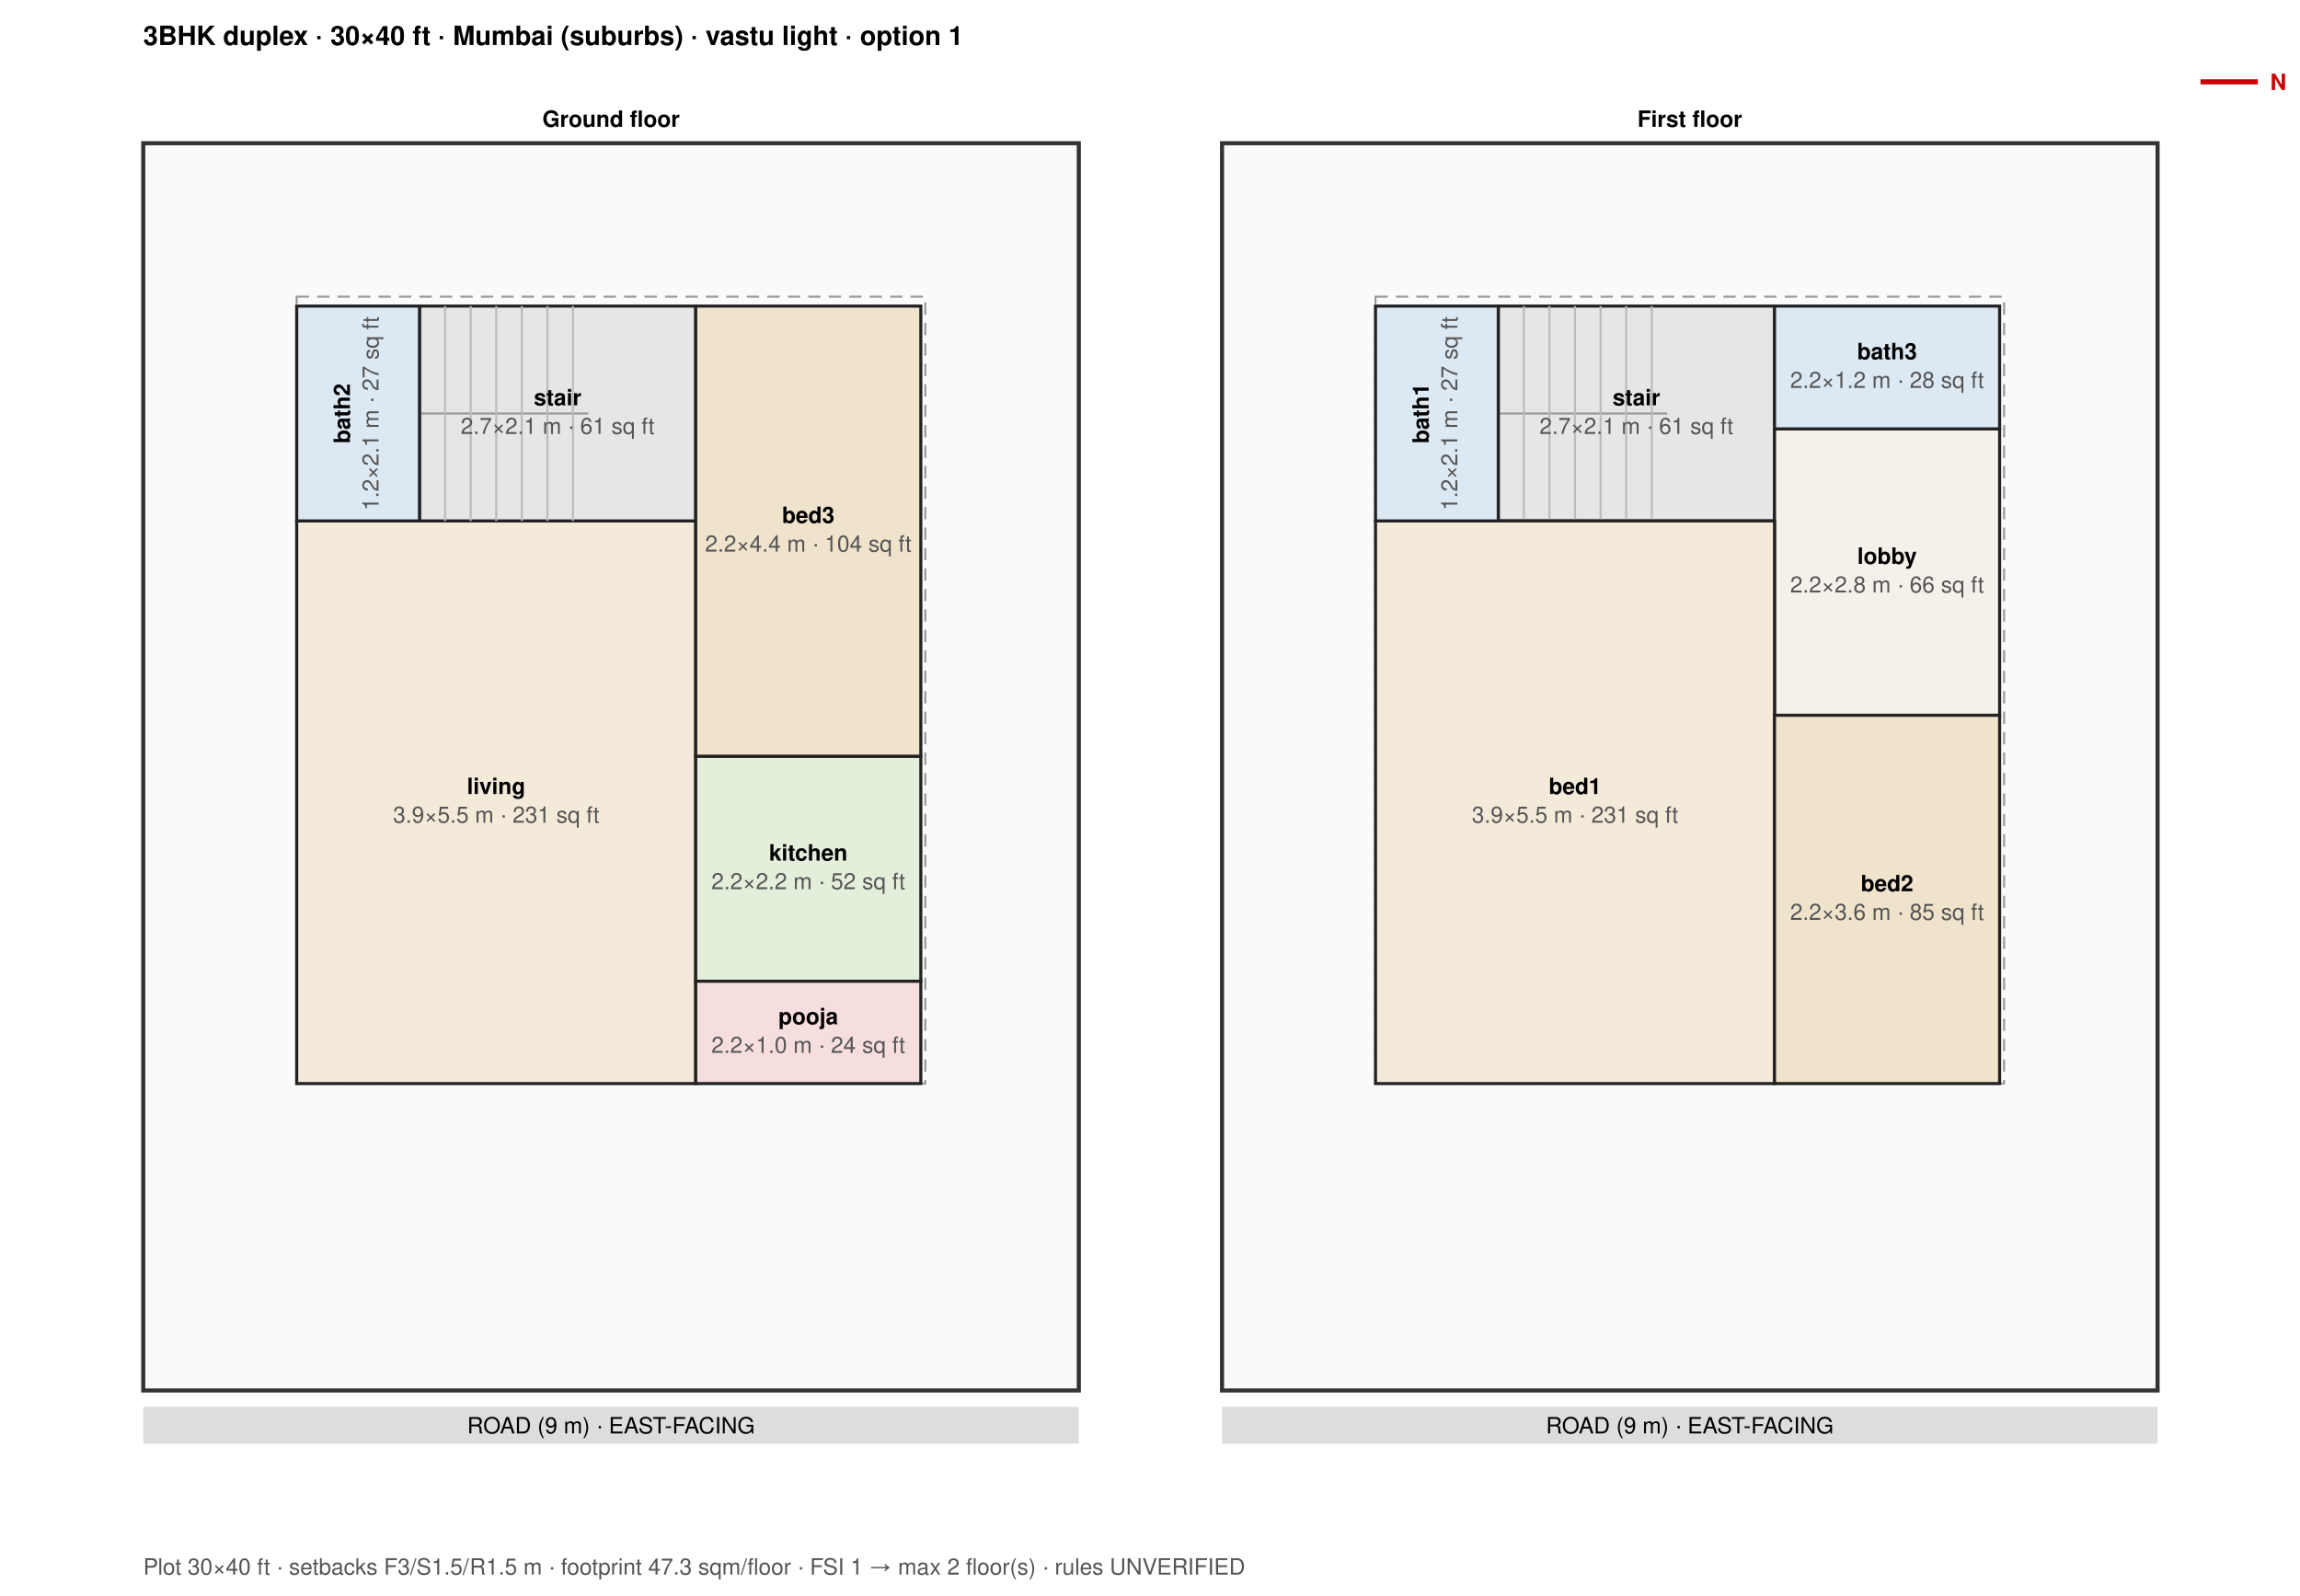
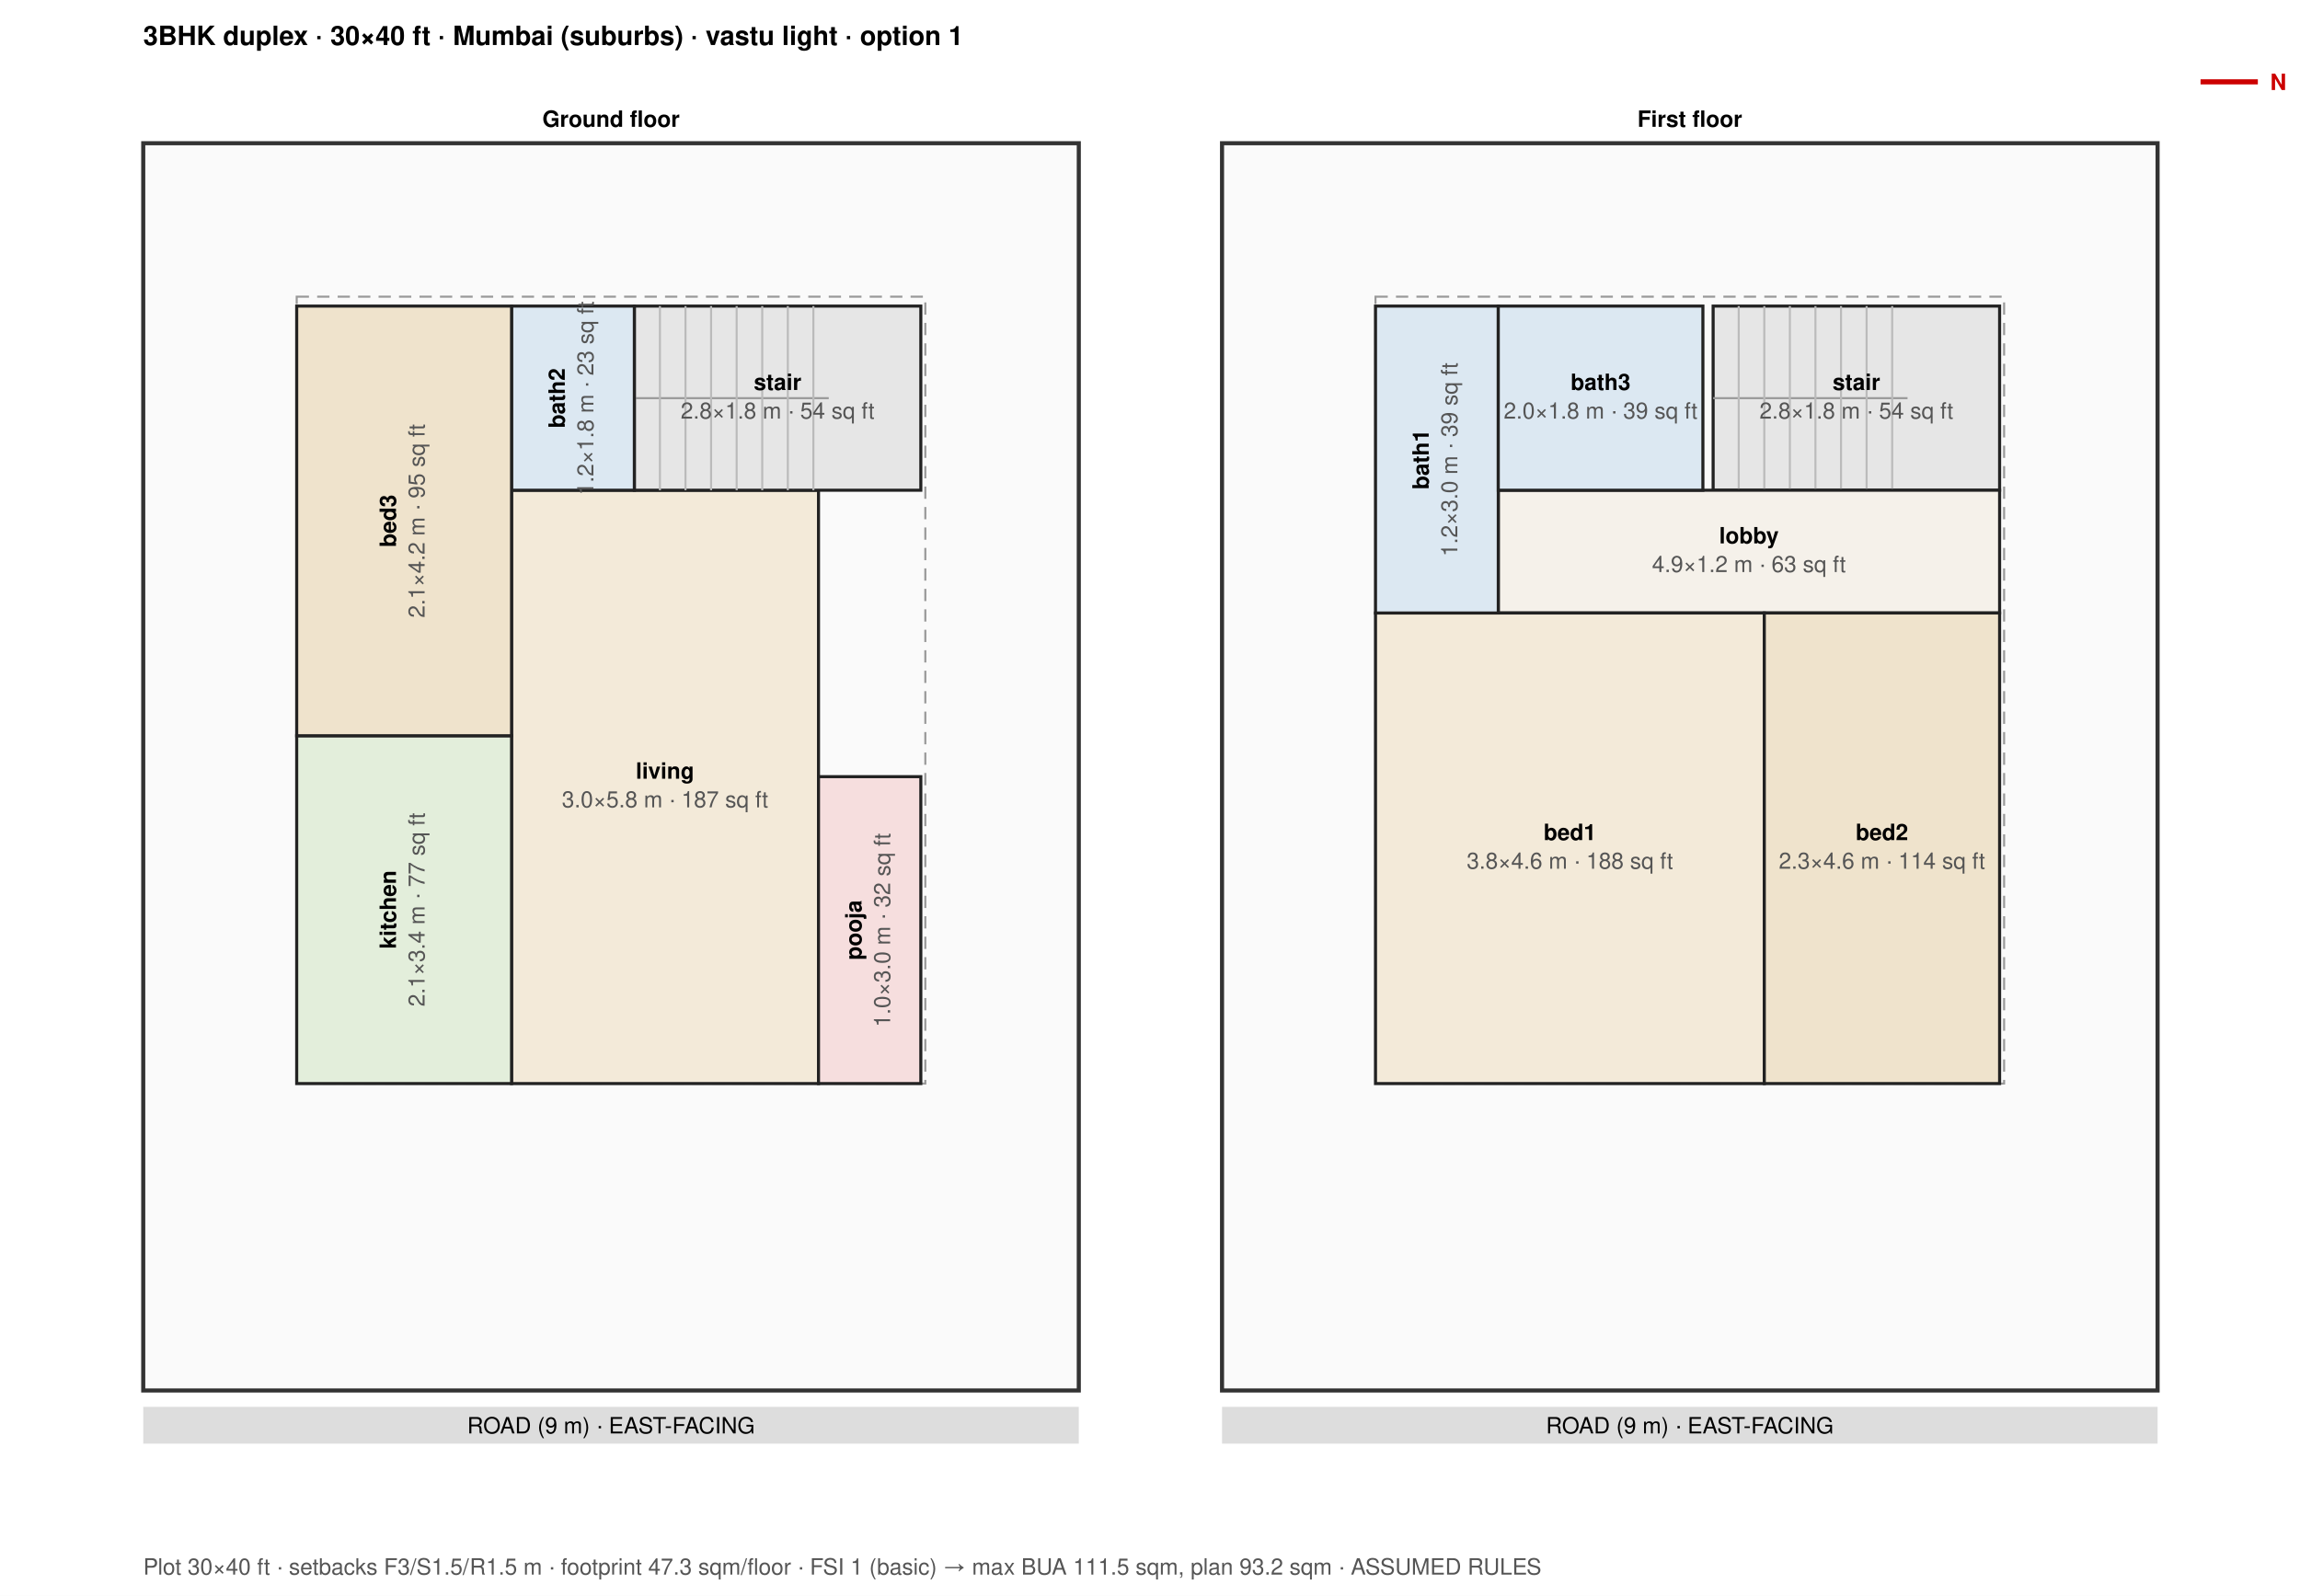
<svg xmlns="http://www.w3.org/2000/svg" viewBox="0 0 1124 780" font-family="Helvetica, Arial, sans-serif" font-size="11">
  <rect width="100%" height="100%" fill="#ffffff" />
  <text x="70" y="22" font-size="13" font-weight="bold">3BHK duplex · 30×40 ft · Mumbai (suburbs) · vastu light · option 1</text>
  <rect x="70.0" y="70" width="457.2" height="609.6" fill="#fafafa" stroke="#333" stroke-width="2" />
  <rect x="145.0" y="145.0" width="307.2" height="384.6" fill="none" stroke="#999" stroke-dasharray="6 4" />
  <text x="298.6" y="62" text-anchor="middle" font-weight="bold">Ground floor</text>
-   <rect x="145.0" y="254.6" width="195.0" height="275.0" fill="#f3ead9" stroke="#222" stroke-width="1.5" />
+   <rect x="250.0" y="239.6" width="150.0" height="290.0" fill="#f3ead9" stroke="#222" stroke-width="1.5" />
  <g>
-     <text x="242.5" y="388.1" text-anchor="middle" font-weight="bold">living</text>
-     <text x="242.5" y="402.1" text-anchor="middle" fill="#555">3.9×5.5 m · 231 sq ft</text>
+     <text x="325.0" y="380.6" text-anchor="middle" font-weight="bold">living</text>
+     <text x="325.0" y="394.6" text-anchor="middle" fill="#555">3.0×5.8 m · 187 sq ft</text>
  </g>
-   <rect x="340.0" y="369.6" width="110.0" height="110.0" fill="#e3eedb" stroke="#222" stroke-width="1.5" />
+   <rect x="145.0" y="359.6" width="105.0" height="170.0" fill="#e3eedb" stroke="#222" stroke-width="1.5" />
+   <g transform="rotate(-90 197.5 444.6)">
+     <text x="197.5" y="440.6" text-anchor="middle" font-weight="bold">kitchen</text>
+     <text x="197.5" y="454.6" text-anchor="middle" fill="#555">2.1×3.4 m · 77 sq ft</text>
+   </g>
+   <rect x="310.0" y="149.6" width="140.0" height="90.0" fill="#e6e6e6" stroke="#222" stroke-width="1.5" />
+   <line x1="310.0" y1="194.6" x2="405.0" y2="194.6" stroke="#999" />
+   <line x1="322.5" y1="149.6" x2="322.5" y2="239.6" stroke="#bbb" />
+   <line x1="335.0" y1="149.6" x2="335.0" y2="239.6" stroke="#bbb" />
+   <line x1="347.5" y1="149.6" x2="347.5" y2="239.6" stroke="#bbb" />
+   <line x1="360.0" y1="149.6" x2="360.0" y2="239.6" stroke="#bbb" />
+   <line x1="372.5" y1="149.6" x2="372.5" y2="239.6" stroke="#bbb" />
+   <line x1="385.0" y1="149.6" x2="385.0" y2="239.6" stroke="#bbb" />
+   <line x1="397.5" y1="149.6" x2="397.5" y2="239.6" stroke="#bbb" />
  <g>
-     <text x="395.0" y="420.6" text-anchor="middle" font-weight="bold">kitchen</text>
-     <text x="395.0" y="434.6" text-anchor="middle" fill="#555">2.2×2.2 m · 52 sq ft</text>
+     <text x="380.0" y="190.6" text-anchor="middle" font-weight="bold">stair</text>
+     <text x="380.0" y="204.6" text-anchor="middle" fill="#555">2.8×1.8 m · 54 sq ft</text>
  </g>
-   <rect x="205.0" y="149.6" width="135.0" height="105.0" fill="#e6e6e6" stroke="#222" stroke-width="1.5" />
-   <line x1="205.0" y1="202.1" x2="287.5" y2="202.1" stroke="#999" />
-   <line x1="217.5" y1="149.6" x2="217.5" y2="254.6" stroke="#bbb" />
-   <line x1="230.0" y1="149.6" x2="230.0" y2="254.6" stroke="#bbb" />
-   <line x1="242.5" y1="149.6" x2="242.5" y2="254.6" stroke="#bbb" />
-   <line x1="255.0" y1="149.6" x2="255.0" y2="254.6" stroke="#bbb" />
-   <line x1="267.5" y1="149.6" x2="267.5" y2="254.6" stroke="#bbb" />
-   <line x1="280.0" y1="149.6" x2="280.0" y2="254.6" stroke="#bbb" />
-   <g>
-     <text x="272.5" y="198.1" text-anchor="middle" font-weight="bold">stair</text>
-     <text x="272.5" y="212.1" text-anchor="middle" fill="#555">2.7×2.1 m · 61 sq ft</text>
+   <rect x="250.0" y="149.6" width="60.0" height="90.0" fill="#dce8f2" stroke="#222" stroke-width="1.5" />
+   <g transform="rotate(-90 280.0 194.6)">
+     <text x="280.0" y="190.6" text-anchor="middle" font-weight="bold">bath2</text>
+     <text x="280.0" y="204.6" text-anchor="middle" fill="#555">1.2×1.8 m · 23 sq ft</text>
  </g>
-   <rect x="145.0" y="149.6" width="60.0" height="105.0" fill="#dce8f2" stroke="#222" stroke-width="1.5" />
-   <g transform="rotate(-90 175.0 202.1)">
-     <text x="175.0" y="198.1" text-anchor="middle" font-weight="bold">bath2</text>
-     <text x="175.0" y="212.1" text-anchor="middle" fill="#555">1.2×2.1 m · 27 sq ft</text>
+   <rect x="145.0" y="149.6" width="105.0" height="210.0" fill="#efe3cc" stroke="#222" stroke-width="1.5" />
+   <g transform="rotate(-90 197.5 254.6)">
+     <text x="197.5" y="250.6" text-anchor="middle" font-weight="bold">bed3</text>
+     <text x="197.5" y="264.6" text-anchor="middle" fill="#555">2.1×4.2 m · 95 sq ft</text>
  </g>
-   <rect x="340.0" y="149.6" width="110.0" height="220.0" fill="#efe3cc" stroke="#222" stroke-width="1.5" />
-   <g>
-     <text x="395.0" y="255.6" text-anchor="middle" font-weight="bold">bed3</text>
-     <text x="395.0" y="269.6" text-anchor="middle" fill="#555">2.2×4.4 m · 104 sq ft</text>
-   </g>
-   <rect x="340.0" y="479.6" width="110.0" height="50.0" fill="#f6dede" stroke="#222" stroke-width="1.5" />
-   <g>
-     <text x="395.0" y="500.6" text-anchor="middle" font-weight="bold">pooja</text>
-     <text x="395.0" y="514.6" text-anchor="middle" fill="#555">2.2×1.0 m · 24 sq ft</text>
+   <rect x="400.0" y="379.6" width="50.0" height="150.0" fill="#f6dede" stroke="#222" stroke-width="1.5" />
+   <g transform="rotate(-90 425.0 454.6)">
+     <text x="425.0" y="450.6" text-anchor="middle" font-weight="bold">pooja</text>
+     <text x="425.0" y="464.6" text-anchor="middle" fill="#555">1.0×3.0 m · 32 sq ft</text>
  </g>
  <rect x="70.0" y="687.6" width="457.2" height="18" fill="#ddd" />
  <text x="298.6" y="700.6" text-anchor="middle">ROAD (9 m) · EAST-FACING</text>
  <rect x="597.2" y="70" width="457.2" height="609.6" fill="#fafafa" stroke="#333" stroke-width="2" />
  <rect x="672.2" y="145.0" width="307.2" height="384.6" fill="none" stroke="#999" stroke-dasharray="6 4" />
  <text x="825.8" y="62" text-anchor="middle" font-weight="bold">First floor</text>
-   <rect x="732.2" y="149.6" width="135.0" height="105.0" fill="#e6e6e6" stroke="#222" stroke-width="1.5" />
-   <line x1="732.2" y1="202.1" x2="814.7" y2="202.1" stroke="#999" />
-   <line x1="744.7" y1="149.6" x2="744.7" y2="254.6" stroke="#bbb" />
-   <line x1="757.2" y1="149.6" x2="757.2" y2="254.6" stroke="#bbb" />
-   <line x1="769.7" y1="149.6" x2="769.7" y2="254.6" stroke="#bbb" />
-   <line x1="782.2" y1="149.6" x2="782.2" y2="254.6" stroke="#bbb" />
-   <line x1="794.7" y1="149.6" x2="794.7" y2="254.6" stroke="#bbb" />
-   <line x1="807.2" y1="149.6" x2="807.2" y2="254.6" stroke="#bbb" />
+   <rect x="837.2" y="149.6" width="140.0" height="90.0" fill="#e6e6e6" stroke="#222" stroke-width="1.5" />
+   <line x1="837.2" y1="194.6" x2="932.2" y2="194.6" stroke="#999" />
+   <line x1="849.7" y1="149.6" x2="849.7" y2="239.6" stroke="#bbb" />
+   <line x1="862.2" y1="149.6" x2="862.2" y2="239.6" stroke="#bbb" />
+   <line x1="874.7" y1="149.6" x2="874.7" y2="239.6" stroke="#bbb" />
+   <line x1="887.2" y1="149.6" x2="887.2" y2="239.6" stroke="#bbb" />
+   <line x1="899.7" y1="149.6" x2="899.7" y2="239.6" stroke="#bbb" />
+   <line x1="912.2" y1="149.6" x2="912.2" y2="239.6" stroke="#bbb" />
+   <line x1="924.7" y1="149.6" x2="924.7" y2="239.6" stroke="#bbb" />
  <g>
-     <text x="799.7" y="198.1" text-anchor="middle" font-weight="bold">stair</text>
-     <text x="799.7" y="212.1" text-anchor="middle" fill="#555">2.7×2.1 m · 61 sq ft</text>
+     <text x="907.2" y="190.6" text-anchor="middle" font-weight="bold">stair</text>
+     <text x="907.2" y="204.6" text-anchor="middle" fill="#555">2.8×1.8 m · 54 sq ft</text>
  </g>
-   <rect x="867.2" y="209.6" width="110.0" height="140.0" fill="#f5f1ea" stroke="#222" stroke-width="1.5" />
+   <rect x="732.2" y="239.6" width="245.0" height="60.0" fill="#f5f1ea" stroke="#222" stroke-width="1.5" />
  <g>
-     <text x="922.2" y="275.6" text-anchor="middle" font-weight="bold">lobby</text>
-     <text x="922.2" y="289.6" text-anchor="middle" fill="#555">2.2×2.8 m · 66 sq ft</text>
+     <text x="854.7" y="265.6" text-anchor="middle" font-weight="bold">lobby</text>
+     <text x="854.7" y="279.6" text-anchor="middle" fill="#555">4.9×1.2 m · 63 sq ft</text>
  </g>
-   <rect x="672.2" y="254.6" width="195.0" height="275.0" fill="#f3ead9" stroke="#222" stroke-width="1.5" />
+   <rect x="672.2" y="299.6" width="190.0" height="230.0" fill="#f3ead9" stroke="#222" stroke-width="1.5" />
  <g>
-     <text x="769.7" y="388.1" text-anchor="middle" font-weight="bold">bed1</text>
-     <text x="769.7" y="402.1" text-anchor="middle" fill="#555">3.9×5.5 m · 231 sq ft</text>
+     <text x="767.2" y="410.6" text-anchor="middle" font-weight="bold">bed1</text>
+     <text x="767.2" y="424.6" text-anchor="middle" fill="#555">3.8×4.6 m · 188 sq ft</text>
  </g>
-   <rect x="672.2" y="149.6" width="60.0" height="105.0" fill="#dce8f2" stroke="#222" stroke-width="1.5" />
-   <g transform="rotate(-90 702.2 202.1)">
-     <text x="702.2" y="198.1" text-anchor="middle" font-weight="bold">bath1</text>
-     <text x="702.2" y="212.1" text-anchor="middle" fill="#555">1.2×2.1 m · 27 sq ft</text>
+   <rect x="672.2" y="149.6" width="60.0" height="150.0" fill="#dce8f2" stroke="#222" stroke-width="1.5" />
+   <g transform="rotate(-90 702.2 224.6)">
+     <text x="702.2" y="220.6" text-anchor="middle" font-weight="bold">bath1</text>
+     <text x="702.2" y="234.6" text-anchor="middle" fill="#555">1.2×3.0 m · 39 sq ft</text>
  </g>
-   <rect x="867.2" y="349.6" width="110.0" height="180.0" fill="#efe3cc" stroke="#222" stroke-width="1.5" />
+   <rect x="862.2" y="299.6" width="115.0" height="230.0" fill="#efe3cc" stroke="#222" stroke-width="1.5" />
  <g>
-     <text x="922.2" y="435.6" text-anchor="middle" font-weight="bold">bed2</text>
-     <text x="922.2" y="449.6" text-anchor="middle" fill="#555">2.2×3.6 m · 85 sq ft</text>
+     <text x="919.7" y="410.6" text-anchor="middle" font-weight="bold">bed2</text>
+     <text x="919.7" y="424.6" text-anchor="middle" fill="#555">2.3×4.6 m · 114 sq ft</text>
  </g>
-   <rect x="867.2" y="149.6" width="110.0" height="60.0" fill="#dce8f2" stroke="#222" stroke-width="1.5" />
+   <rect x="732.2" y="149.6" width="100.0" height="90.0" fill="#dce8f2" stroke="#222" stroke-width="1.5" />
  <g>
-     <text x="922.2" y="175.6" text-anchor="middle" font-weight="bold">bath3</text>
-     <text x="922.2" y="189.6" text-anchor="middle" fill="#555">2.2×1.2 m · 28 sq ft</text>
+     <text x="782.2" y="190.6" text-anchor="middle" font-weight="bold">bath3</text>
+     <text x="782.2" y="204.6" text-anchor="middle" fill="#555">2.0×1.8 m · 39 sq ft</text>
  </g>
  <rect x="597.2" y="687.6" width="457.2" height="18" fill="#ddd" />
  <text x="825.8" y="700.6" text-anchor="middle">ROAD (9 m) · EAST-FACING</text>
  <line x1="1075.4" y1="40" x2="1103.4" y2="40" stroke="#c00" stroke-width="2.5" />
  <text x="1113.4" y="44" text-anchor="middle" fill="#c00" font-weight="bold">N</text>
-   <text x="70" y="769.6" fill="#555">Plot 30×40 ft · setbacks F3/S1.5/R1.5 m · footprint 47.3 sqm/floor · FSI 1 → max 2 floor(s) · rules UNVERIFIED</text>
+   <text x="70" y="769.6" fill="#555">Plot 30×40 ft · setbacks F3/S1.5/R1.5 m · footprint 47.3 sqm/floor · FSI 1 (basic) → max BUA 111.5 sqm, plan 93.2 sqm · ASSUMED RULES</text>
</svg>
